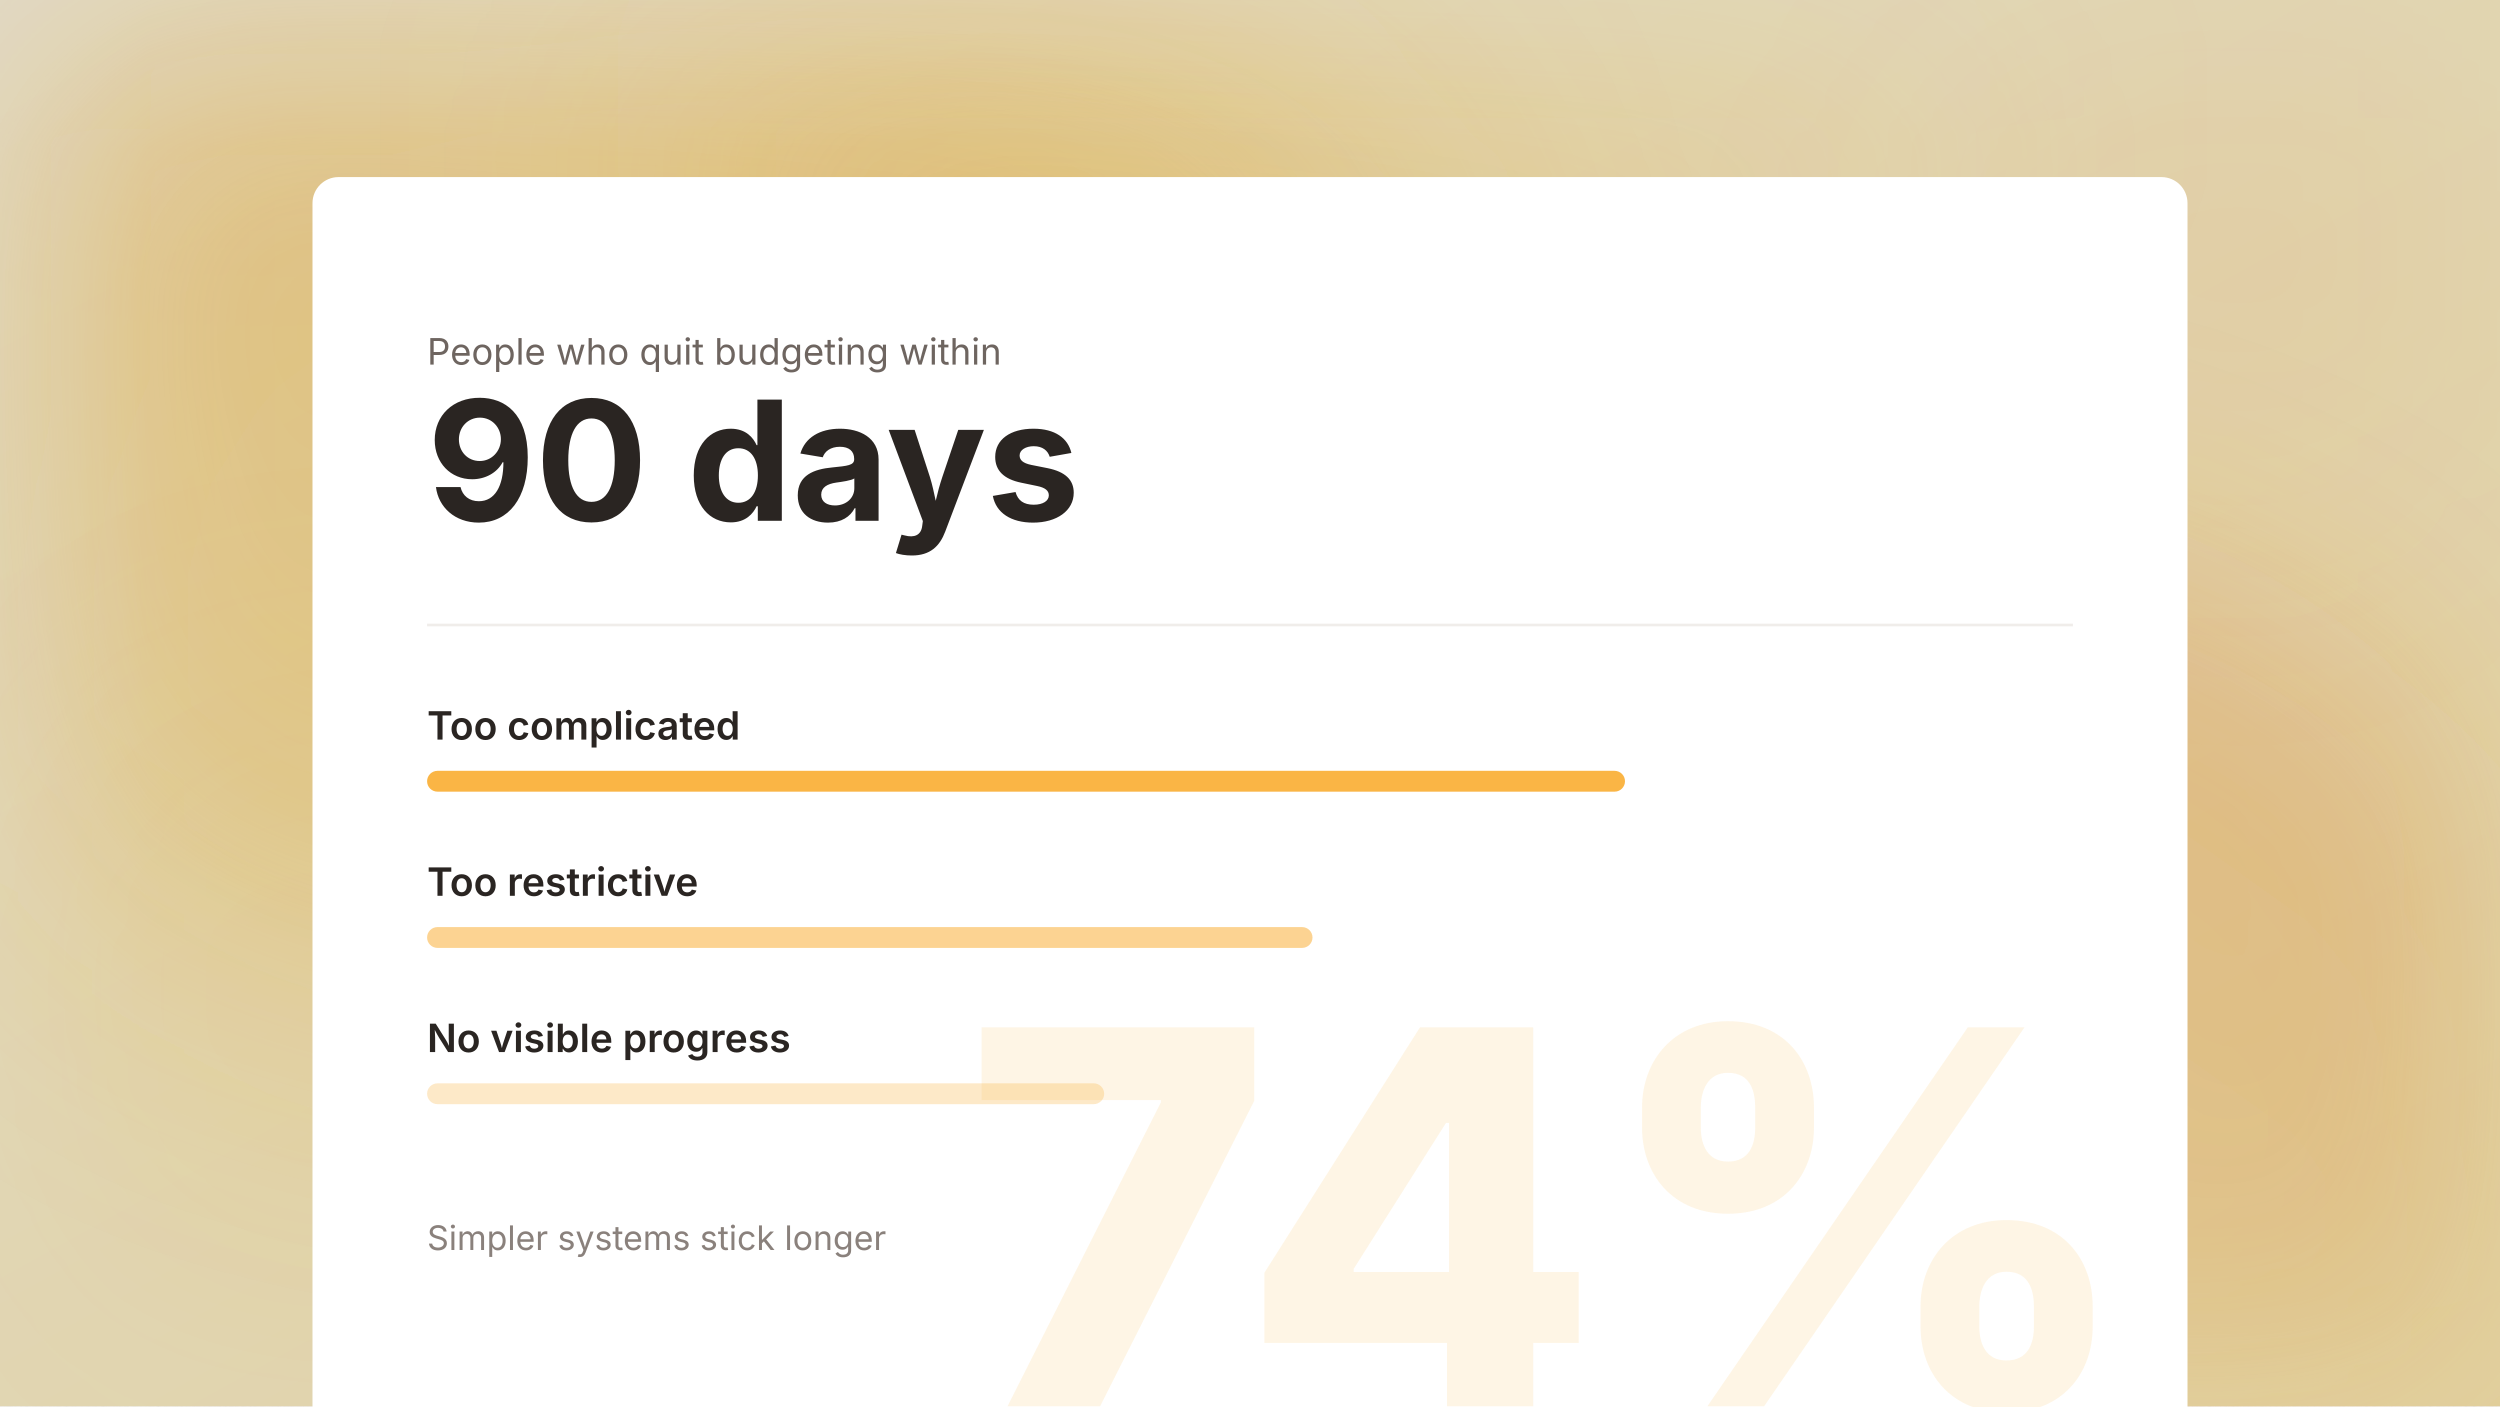
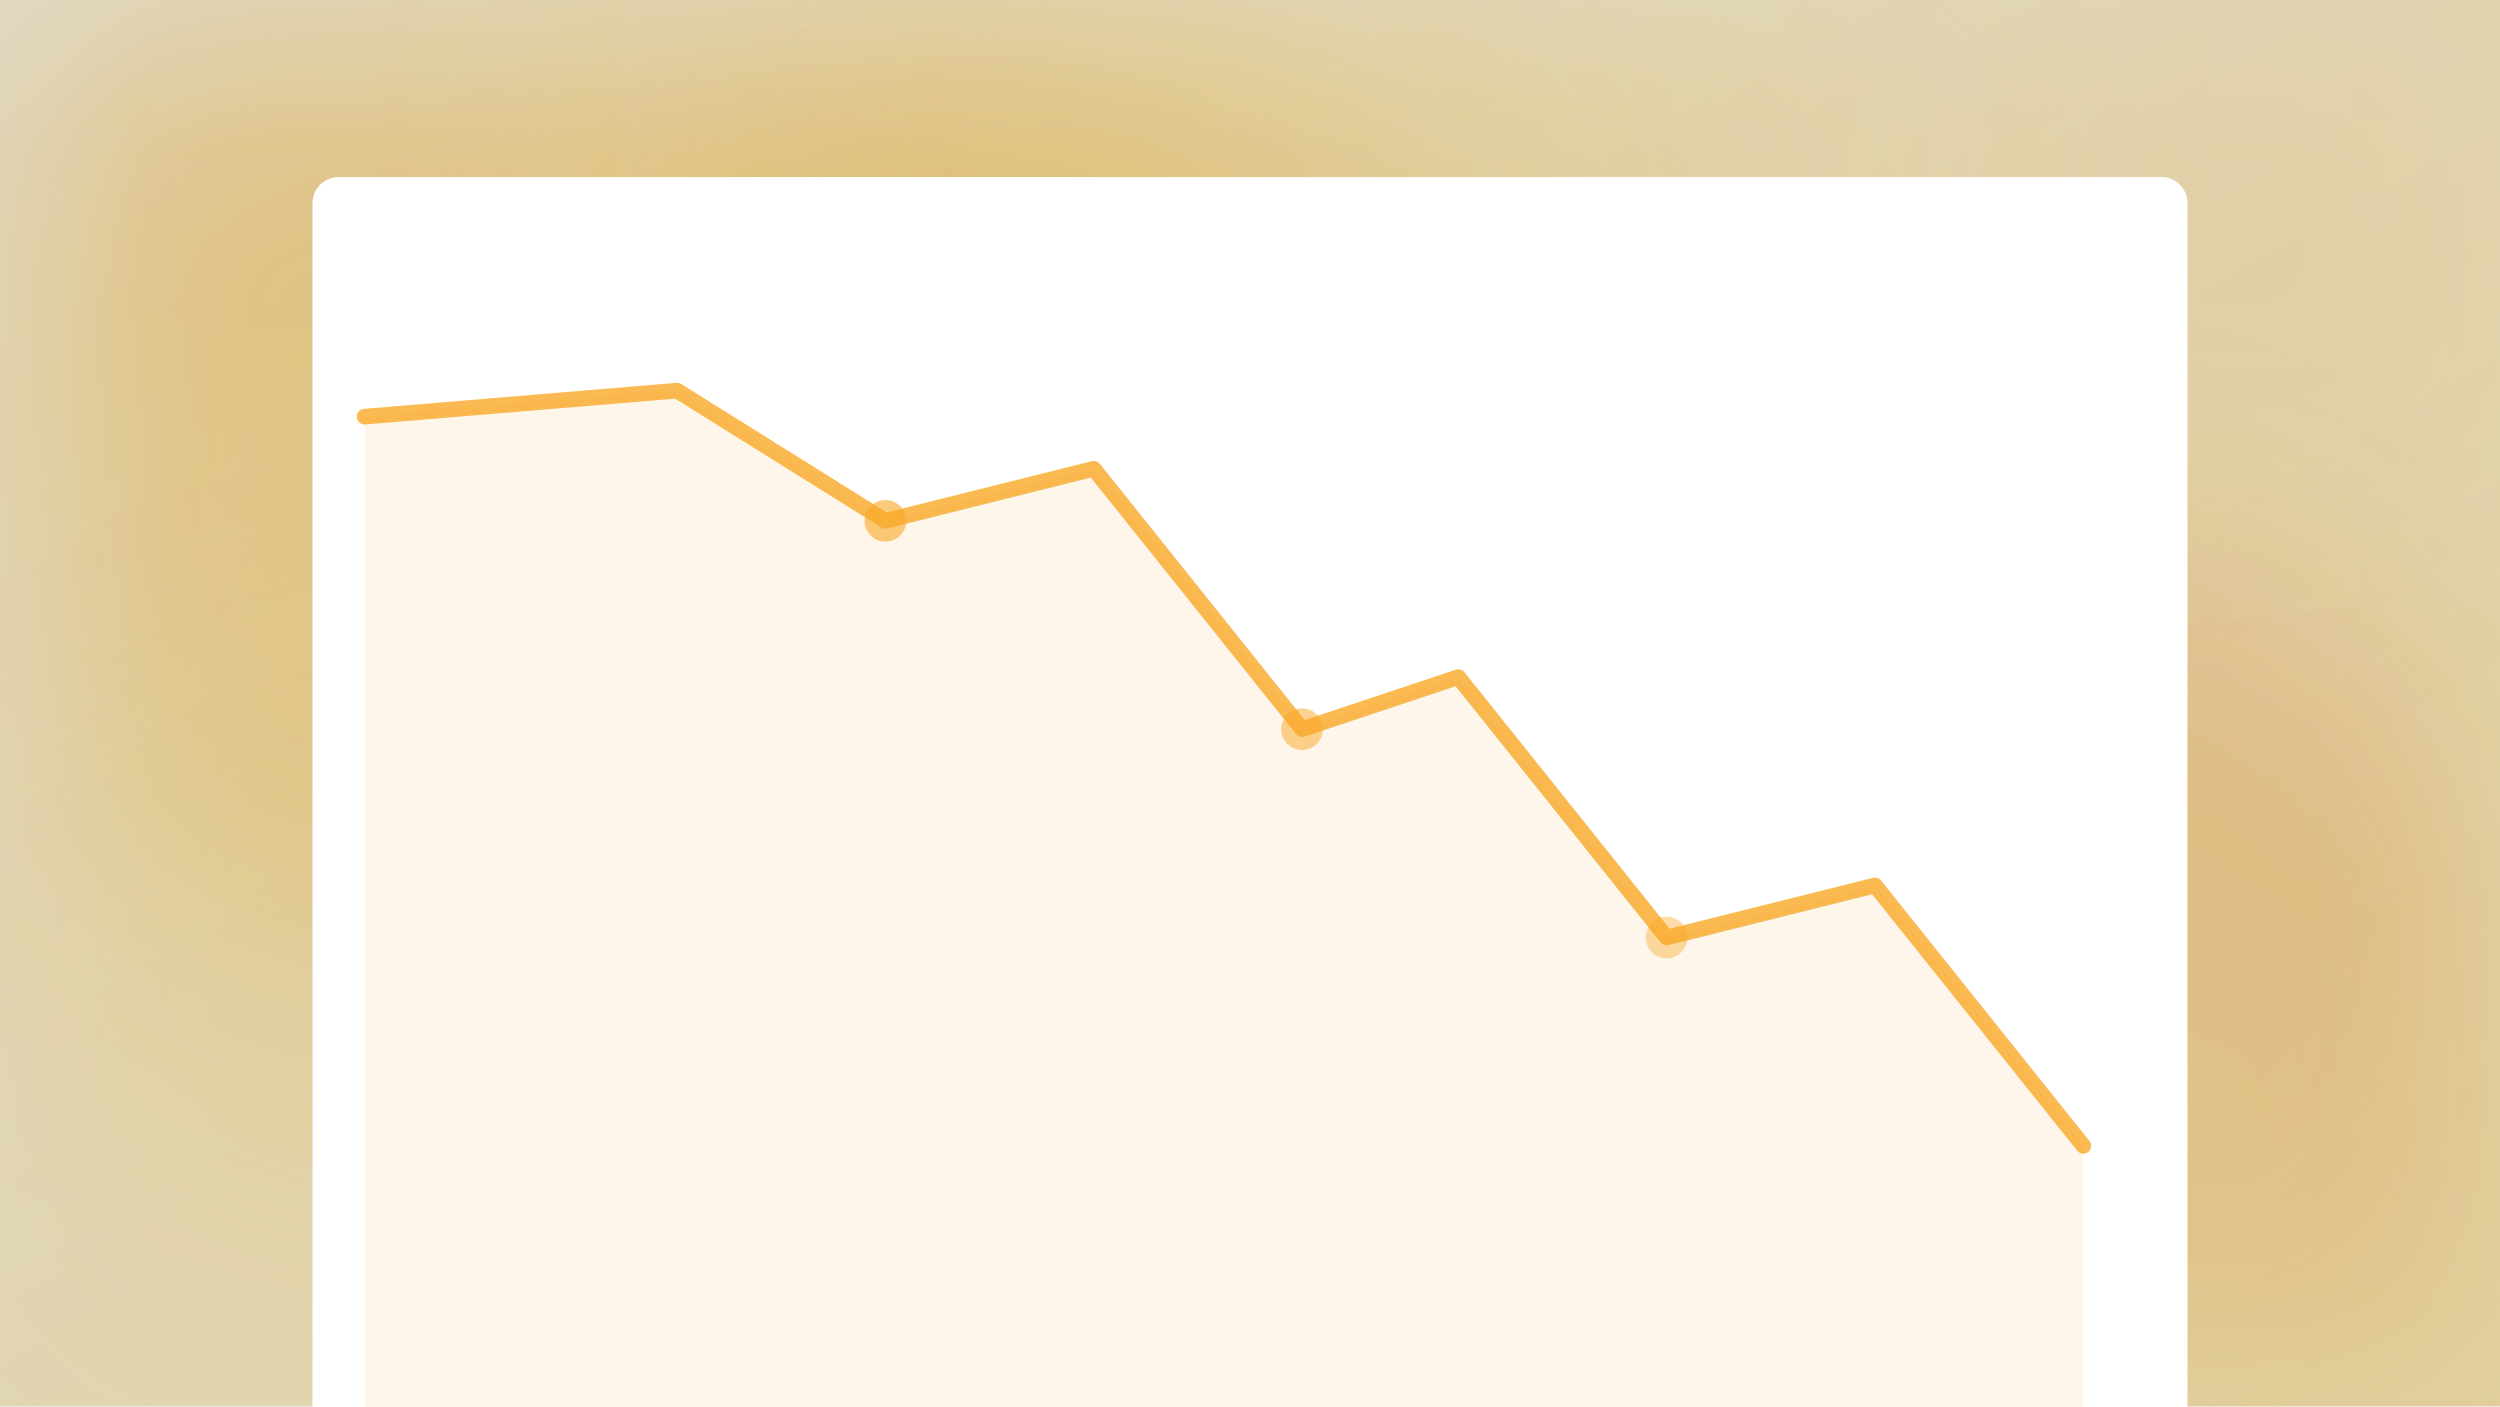
<svg xmlns="http://www.w3.org/2000/svg" width="960" height="540" viewBox="0 0 960 540">
  <defs>
    <linearGradient id="bg" x1="0%" y1="0%" x2="100%" y2="100%">
      <stop offset="0%" stop-color="#FFF8E1" />
      <stop offset="100%" stop-color="#FFECB3" />
    </linearGradient>
    <linearGradient id="blob1" x1="0%" y1="0%" x2="100%" y2="100%">
      <stop offset="0%" stop-color="#F9A825" stop-opacity="0.5" />
      <stop offset="100%" stop-color="#FFD54F" stop-opacity="0.25" />
    </linearGradient>
    <linearGradient id="blob2" x1="100%" y1="0%" x2="0%" y2="100%">
      <stop offset="0%" stop-color="#F57F17" stop-opacity="0.35" />
      <stop offset="100%" stop-color="#FFE082" stop-opacity="0.15" />
    </linearGradient>
    <linearGradient id="blob3" x1="0%" y1="100%" x2="100%" y2="0%">
      <stop offset="0%" stop-color="#F9A825" stop-opacity="0.3" />
      <stop offset="100%" stop-color="#FFD54F" stop-opacity="0.1" />
    </linearGradient>
    <filter id="blur1" x="-50%" y="-50%" width="200%" height="200%">
      <feGaussianBlur stdDeviation="60" />
    </filter>
    <filter id="blur2" x="-50%" y="-50%" width="200%" height="200%">
      <feGaussianBlur stdDeviation="45" />
    </filter>
    <filter id="blur3" x="-50%" y="-50%" width="200%" height="200%">
      <feGaussianBlur stdDeviation="55" />
    </filter>
    <filter id="grain">
      <feTurbulence type="fractalNoise" baseFrequency="0.65" numOctaves="3" stitchTiles="stitch" />
      <feColorMatrix type="saturate" values="0" />
      <feBlend in="SourceGraphic" mode="multiply" />
    </filter>
    <clipPath id="card-clip">
      <rect x="120" y="68" width="720" height="490" rx="10" />
    </clipPath>
  </defs>
  <rect width="960" height="540" fill="url(#bg)" />
  <ellipse cx="240" cy="160" rx="300" ry="220" fill="url(#blob1)" filter="url(#blur1)" />
  <ellipse cx="700" cy="400" rx="280" ry="200" fill="url(#blob2)" filter="url(#blur2)" />
  <ellipse cx="500" cy="40" rx="240" ry="160" fill="url(#blob3)" filter="url(#blur3)" />
  <circle cx="130" cy="380" r="130" fill="#F9A825" fill-opacity="0.06" filter="url(#blur2)" />
  <circle cx="860" cy="90" r="110" fill="#F57F17" fill-opacity="0.07" filter="url(#blur3)" />
  <rect width="960" height="540" filter="url(#grain)" opacity="0.12" />
  <rect x="120" y="68" width="720" height="490" rx="10" fill="white" />
  <g clip-path="url(#card-clip)">
-     <text x="820" y="540" font-family="system-ui, -apple-system, sans-serif" font-size="200" font-weight="800" fill="#F9A825" fill-opacity="0.12" text-anchor="end">74%</text>
-     <text x="164" y="140" font-family="system-ui, -apple-system, sans-serif" font-size="14" fill="#6E6560">People who quit budgeting within</text>
-     <text x="164" y="200" font-family="system-ui, -apple-system, sans-serif" font-size="64" font-weight="700" fill="#2A2522">90 days</text>
-     <line x1="164" y1="240" x2="796" y2="240" stroke="#F0EDEA" stroke-width="1" />
-     <text x="164" y="284" font-family="system-ui, -apple-system, sans-serif" font-size="15" font-weight="600" fill="#2A2522">Too complicated</text>
-     <rect x="164" y="296" width="460" height="8" rx="4" fill="#F9A825" opacity="0.85" />
-     <text x="164" y="344" font-family="system-ui, -apple-system, sans-serif" font-size="15" font-weight="600" fill="#2A2522">Too restrictive</text>
-     <rect x="164" y="356" width="340" height="8" rx="4" fill="#F9A825" opacity="0.5" />
-     <text x="164" y="404" font-family="system-ui, -apple-system, sans-serif" font-size="15" font-weight="600" fill="#2A2522">No visible progress</text>
-     <rect x="164" y="416" width="260" height="8" rx="4" fill="#F9A825" opacity="0.25" />
-     <text x="164" y="480" font-family="system-ui, -apple-system, sans-serif" font-size="13" fill="#8A817C">Simpler systems stick longer</text>
+     <polyline points="140,160 260,150 340,200 420,180 500,280 560,260 640,360 720,340 800,440" fill="none" stroke="#F9A825" stroke-width="6" stroke-linecap="round" stroke-linejoin="round" opacity="0.8" />
+     <polygon points="140,160 260,150 340,200 420,180 500,280 560,260 640,360 720,340 800,440 800,558 140,558" fill="#F9A825" opacity="0.1" />
+     <circle cx="340" cy="200" r="8" fill="#F9A825" opacity="0.6" />
+     <circle cx="500" cy="280" r="8" fill="#F9A825" opacity="0.5" />
+     <circle cx="640" cy="360" r="8" fill="#F9A825" opacity="0.4" />
  </g>
</svg>
